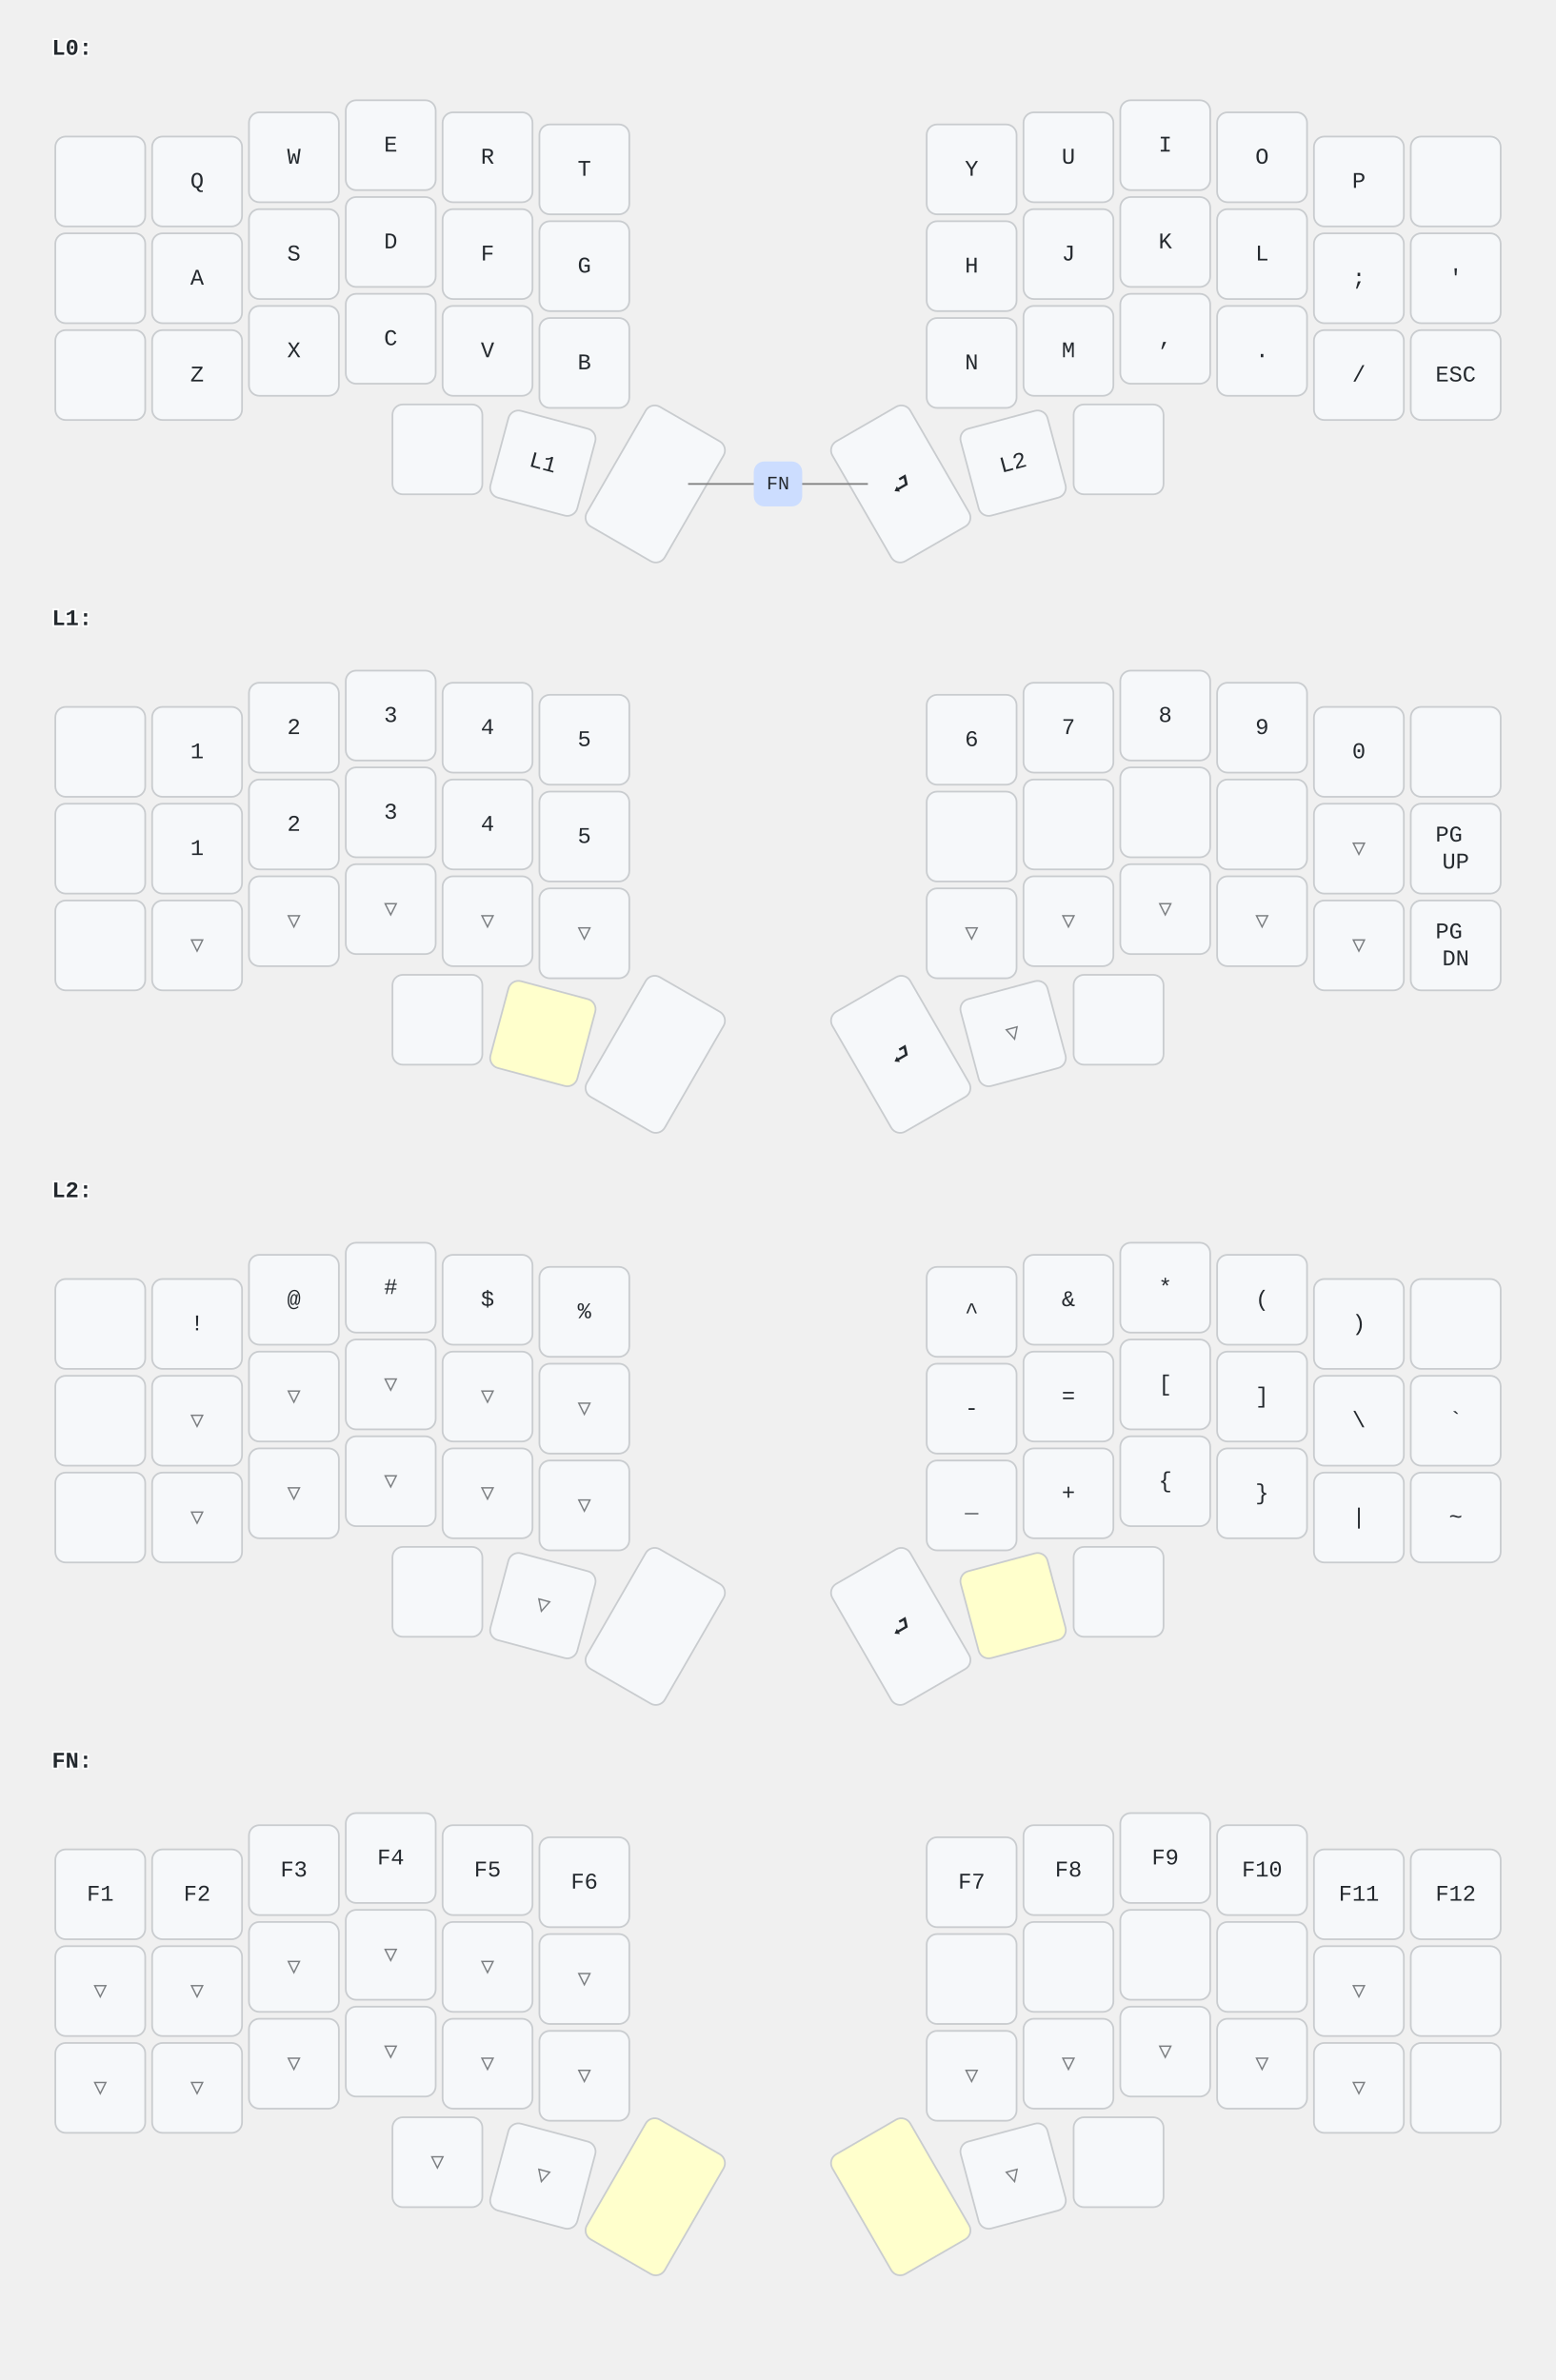
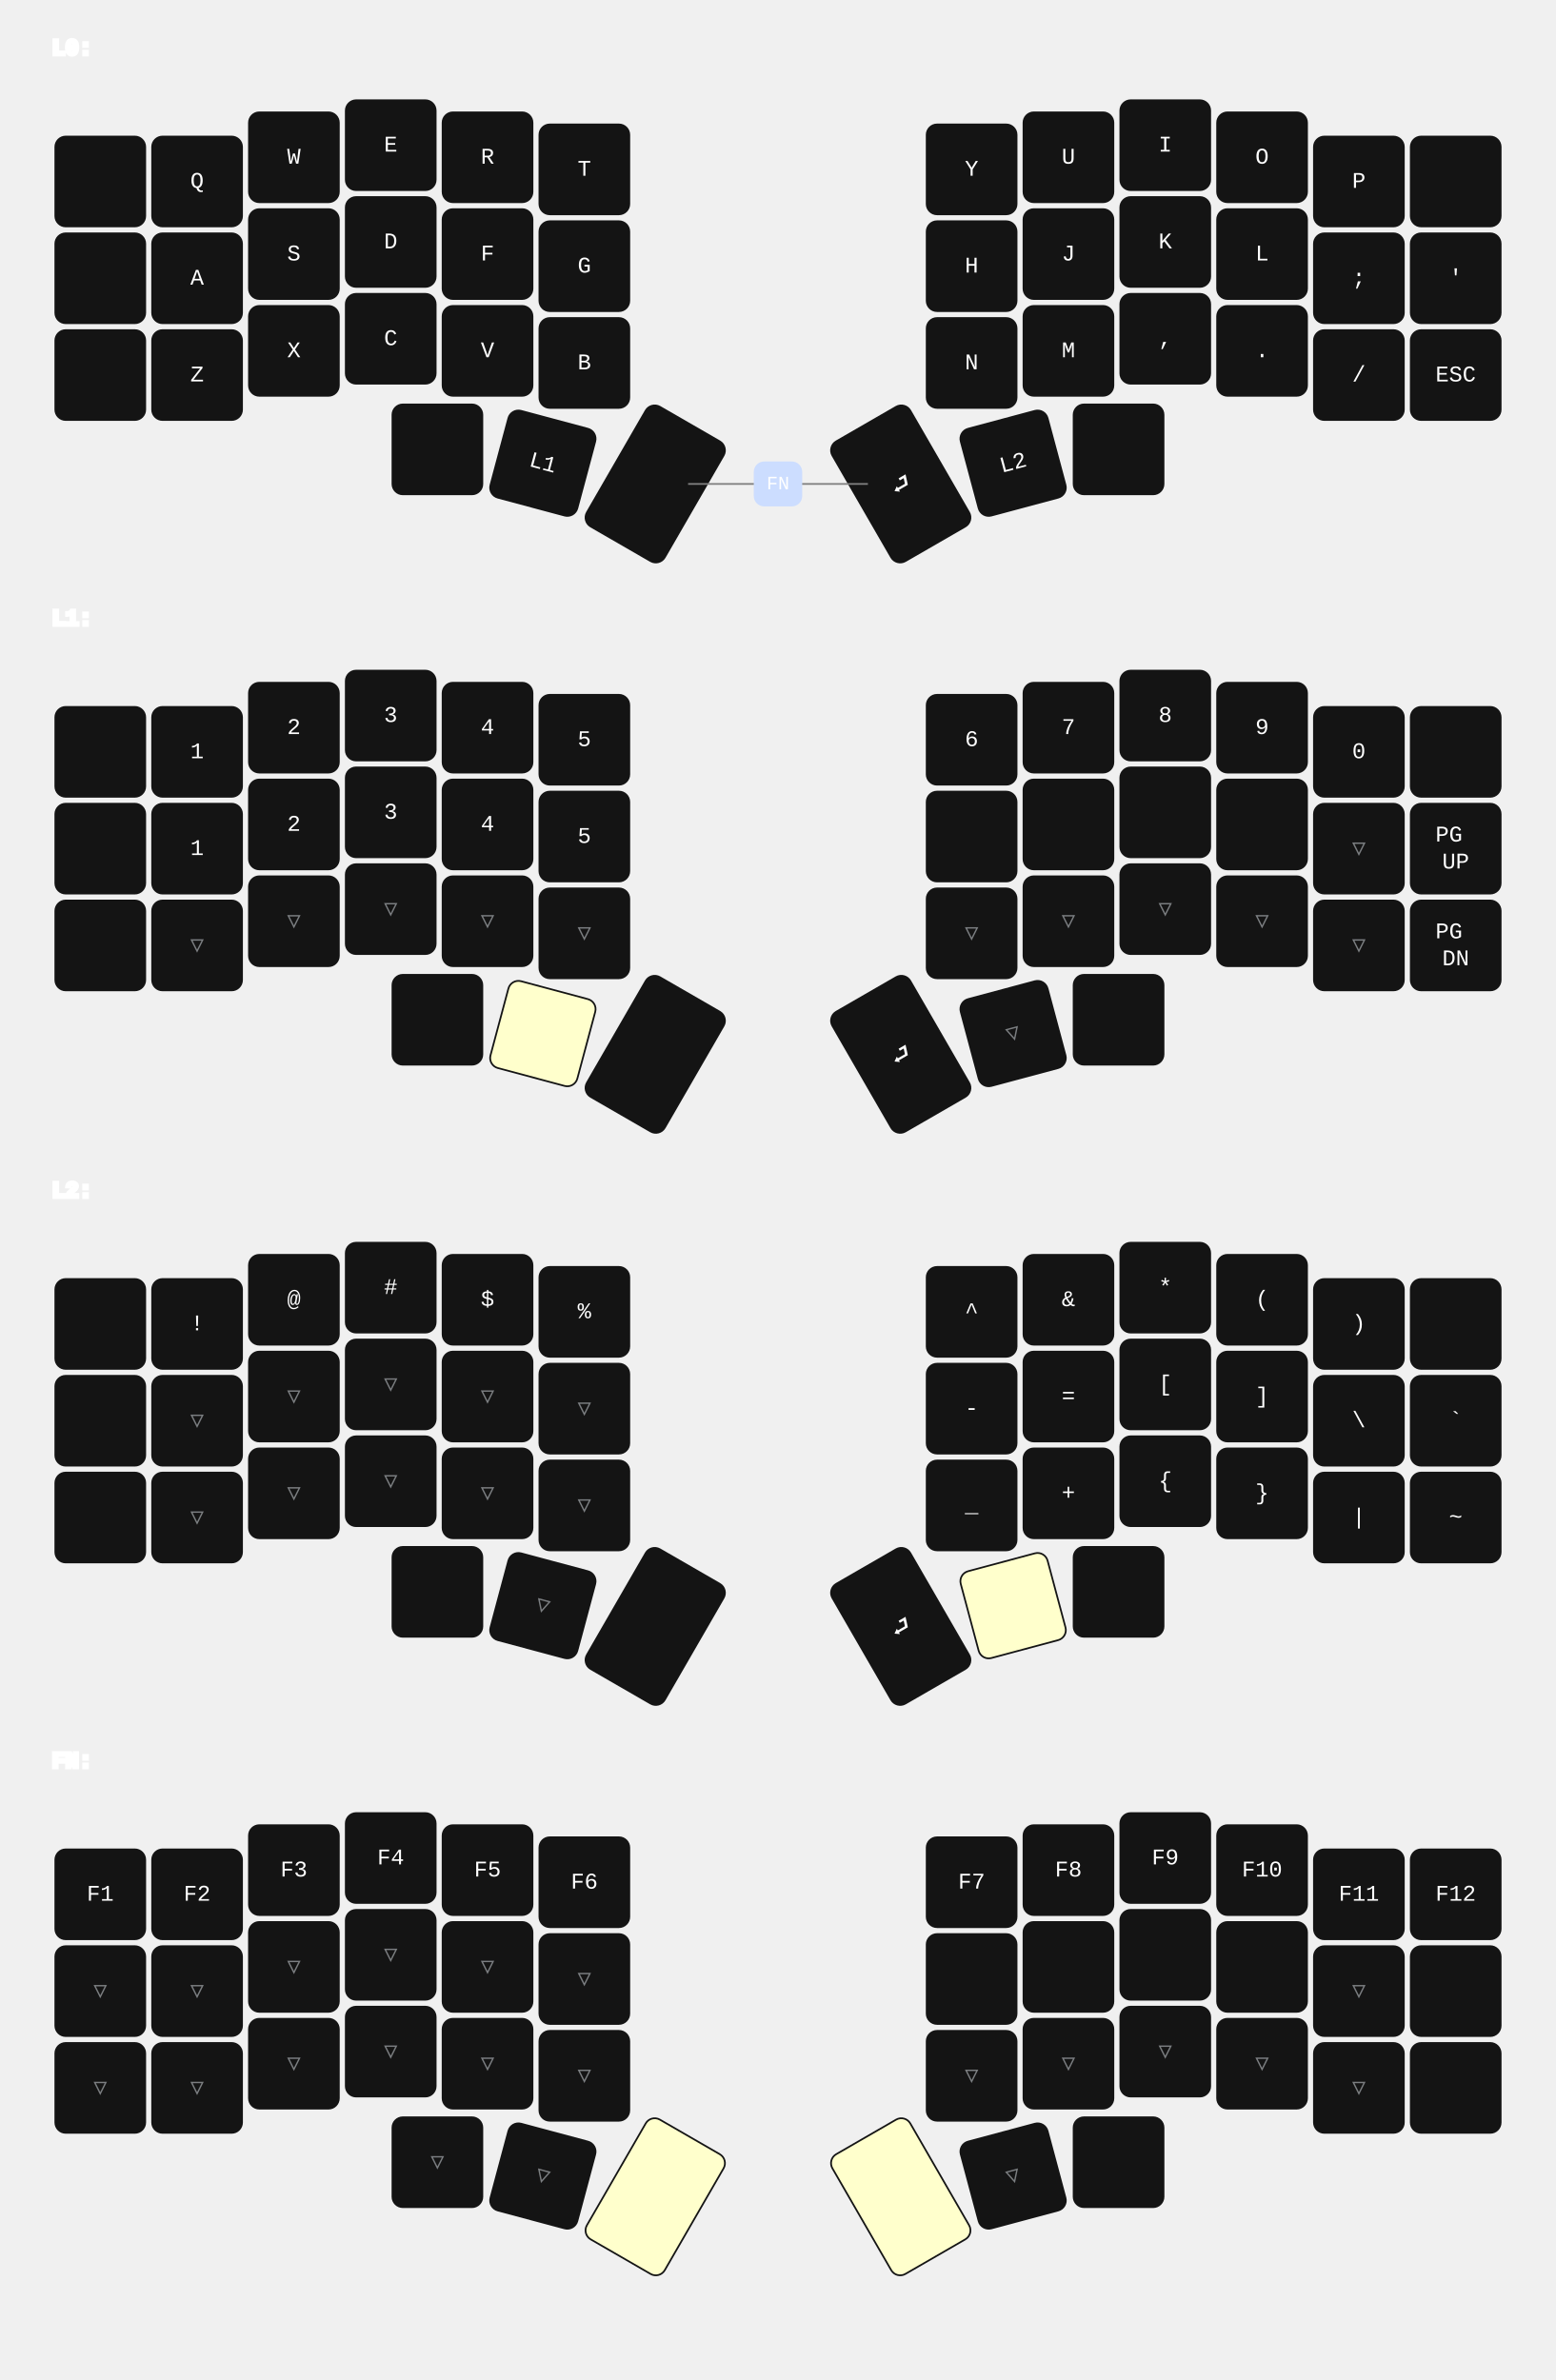
<svg xmlns="http://www.w3.org/2000/svg" xmlns:xlink="http://www.w3.org/1999/xlink" width="900" height="1377" viewBox="0 0 900 1377" class="keymap">
  <defs>/* start glyphs */
<svg id="mdi:apple-keyboard-command">
      <svg id="mdi-apple-keyboard-command" viewBox="0 0 24 24">
        <path d="M6,2A4,4 0 0,1 10,6V8H14V6A4,4 0 0,1 18,2A4,4 0 0,1 22,6A4,4 0 0,1 18,10H16V14H18A4,4 0 0,1 22,18A4,4 0 0,1 18,22A4,4 0 0,1 14,18V16H10V18A4,4 0 0,1 6,22A4,4 0 0,1 2,18A4,4 0 0,1 6,14H8V10H6A4,4 0 0,1 2,6A4,4 0 0,1 6,2M16,18A2,2 0 0,0 18,20A2,2 0 0,0 20,18A2,2 0 0,0 18,16H16V18M14,10H10V14H14V10M6,16A2,2 0 0,0 4,18A2,2 0 0,0 6,20A2,2 0 0,0 8,18V16H6M8,6A2,2 0 0,0 6,4A2,2 0 0,0 4,6A2,2 0 0,0 6,8H8V6M18,8A2,2 0 0,0 20,6A2,2 0 0,0 18,4A2,2 0 0,0 16,6V8H18Z" />
      </svg>
    </svg>
    <svg id="mdi:apple-keyboard-control">
      <svg id="mdi-apple-keyboard-control" viewBox="0 0 24 24">
        <path d="M19.78,11.78L18.36,13.19L12,6.83L5.64,13.19L4.22,11.78L12,4L19.78,11.78Z" />
      </svg>
    </svg>
    <svg id="mdi:apple-keyboard-option">
      <svg id="mdi-apple-keyboard-option" viewBox="0 0 24 24">
        <path d="M3,4H9.11L16.15,18H21V20H14.88L7.84,6H3V4M14,4H21V6H14V4Z" />
      </svg>
    </svg>
    <svg id="mdi:apple-keyboard-shift">
      <svg id="mdi-apple-keyboard-shift" viewBox="0 0 24 24">
        <path d="M15,18V12H17.17L12,6.83L6.83,12H9V18H15M12,4L22,14H17V20H7V14H2L12,4Z" />
      </svg>
    </svg>
    <svg id="mdi:arrow-down">
      <svg id="mdi-arrow-down" viewBox="0 0 24 24">
        <path d="M11,4H13V16L18.5,10.5L19.92,11.92L12,19.84L4.08,11.92L5.5,10.5L11,16V4Z" />
      </svg>
    </svg>
    <svg id="mdi:arrow-left">
      <svg id="mdi-arrow-left" viewBox="0 0 24 24">
        <path d="M20,11V13H8L13.5,18.5L12.08,19.92L4.16,12L12.08,4.08L13.5,5.5L8,11H20Z" />
      </svg>
    </svg>
    <svg id="mdi:arrow-right">
      <svg id="mdi-arrow-right" viewBox="0 0 24 24">
        <path d="M4,11V13H16L10.5,18.5L11.92,19.92L19.84,12L11.92,4.08L10.5,5.5L16,11H4Z" />
      </svg>
    </svg>
    <svg id="mdi:arrow-up">
      <svg id="mdi-arrow-up" viewBox="0 0 24 24">
        <path d="M13,20H11V8L5.5,13.5L4.08,12.08L12,4.16L19.92,12.08L18.5,13.5L13,8V20Z" />
      </svg>
    </svg>
    <svg id="mdi:backspace-outline">
      <svg id="mdi-backspace-outline" viewBox="0 0 24 24">
        <path d="M19,15.59L17.59,17L14,13.41L10.41,17L9,15.59L12.59,12L9,8.41L10.41,7L14,10.59L17.59,7L19,8.41L15.41,12L19,15.59M22,3A2,2 0 0,1 24,5V19A2,2 0 0,1 22,21H7C6.31,21 5.77,20.64 5.41,20.11L0,12L5.41,3.88C5.77,3.35 6.31,3 7,3H22M22,5H7L2.28,12L7,19H22V5Z" />
      </svg>
    </svg>
    <svg id="mdi:backspace-reverse-outline">
      <svg id="mdi-backspace-reverse-outline" viewBox="0 0 24 24">
        <path d="M5,15.59L6.41,17L10,13.41L13.59,17L15,15.59L11.41,12L15,8.41L13.59,7L10,10.59L6.41,7L5,8.41L8.59,12L5,15.59M2,3A2,2 0 0,0 0,5V19A2,2 0 0,0 2,21H17C17.69,21 18.23,20.64 18.59,20.11L24,12L18.59,3.88C18.23,3.35 17.69,3 17,3H2M2,5H17L21.72,12L17,19H2V5Z" />
      </svg>
    </svg>
    <svg id="mdi:bluetooth">
      <svg id="mdi-bluetooth" viewBox="0 0 24 24">
        <path d="M14.88,16.29L13,18.17V14.41M13,5.83L14.88,7.71L13,9.58M17.71,7.71L12,2H11V9.58L6.41,5L5,6.41L10.59,12L5,17.58L6.41,19L11,14.41V22H12L17.71,16.29L13.41,12L17.71,7.71Z" />
      </svg>
    </svg>
    <svg id="mdi:keyboard-space">
      <svg id="mdi-keyboard-space" viewBox="0 0 24 24">
        <path d="M3 15H5V19H19V15H21V19C21 20.1 20.1 21 19 21H5C3.9 21 3 20.1 3 19V15Z" />
      </svg>
    </svg>
    <svg id="mdi:keyboard-tab">
      <svg id="mdi-keyboard-tab" viewBox="0 0 24 24">
        <path d="M20,18H22V6H20M11.59,7.41L15.17,11H1V13H15.17L11.59,16.58L13,18L19,12L13,6L11.59,7.41Z" />
      </svg>
    </svg>
    <svg id="mdi:play-pause">
      <svg id="mdi-play-pause" viewBox="0 0 24 24">
        <path d="M3,5V19L11,12M13,19H16V5H13M18,5V19H21V5" />
      </svg>
    </svg>
    <svg id="mdi:skip-backward">
      <svg id="mdi-skip-backward" viewBox="0 0 24 24">
        <path d="M20,5V19L13,12M6,5V19H4V5M13,5V19L6,12" />
      </svg>
    </svg>
    <svg id="mdi:skip-forward">
      <svg id="mdi-skip-forward" viewBox="0 0 24 24">
        <path d="M4,5V19L11,12M18,5V19H20V5M11,5V19L18,12" />
      </svg>
    </svg>
    <svg id="mdi:toggle-switch">
      <svg id="mdi-toggle-switch" viewBox="0 0 24 24">
        <path d="M17,7H7A5,5 0 0,0 2,12A5,5 0 0,0 7,17H17A5,5 0 0,0 22,12A5,5 0 0,0 17,7M17,15A3,3 0 0,1 14,12A3,3 0 0,1 17,9A3,3 0 0,1 20,12A3,3 0 0,1 17,15Z" />
      </svg>
    </svg>
    <svg id="mdi:volume-minus">
      <svg id="mdi-volume-minus" viewBox="0 0 24 24">
        <path d="M3,9H7L12,4V20L7,15H3V9M14,11H22V13H14V11Z" />
      </svg>
    </svg>
    <svg id="mdi:volume-plus">
      <svg id="mdi-volume-plus" viewBox="0 0 24 24">
        <path d="M3,9H7L12,4V20L7,15H3V9M14,11H17V8H19V11H22V13H19V16H17V13H14V11Z" />
      </svg>
    </svg>
    <svg id="tabler:brightness-down">
      <svg class="icon icon-tabler icon-tabler-brightness-down" viewBox="0 0 24 24" stroke-width="2" stroke="currentColor" fill="none" stroke-linecap="round" stroke-linejoin="round">
        <path stroke="none" d="M0 0h24v24H0z" fill="none" />
        <path d="M12 12m-3 0a3 3 0 1 0 6 0a3 3 0 1 0 -6 0" />
        <path d="M12 5l0 .01" />
        <path d="M17 7l0 .01" />
        <path d="M19 12l0 .01" />
        <path d="M17 17l0 .01" />
        <path d="M12 19l0 .01" />
        <path d="M7 17l0 .01" />
        <path d="M5 12l0 .01" />
        <path d="M7 7l0 .01" />
      </svg>
    </svg>
    <svg id="tabler:brightness-up">
      <svg class="icon icon-tabler icon-tabler-brightness-up" viewBox="0 0 24 24" stroke-width="2" stroke="currentColor" fill="none" stroke-linecap="round" stroke-linejoin="round">
        <path stroke="none" d="M0 0h24v24H0z" fill="none" />
        <path d="M12 12m-3 0a3 3 0 1 0 6 0a3 3 0 1 0 -6 0" />
        <path d="M12 5l0 -2" />
        <path d="M17 7l1.4 -1.4" />
        <path d="M19 12l2 0" />
        <path d="M17 17l1.4 1.4" />
        <path d="M12 19l0 2" />
        <path d="M7 17l-1.4 1.4" />
        <path d="M6 12l-2 0" />
        <path d="M7 7l-1.4 -1.4" />
      </svg>
    </svg>
  </defs>/* end glyphs */
<style>/* inherit to force styles through use tags*/
svg path {
    fill: inherit;
}
/* font and background color specifications */
svg.keymap {
    font-family: Ubuntu Mono,SFMono-Regular,Consolas,Liberation Mono,Menlo,monospace;
    font-size: 13px;
    font-kerning: normal;
    text-rendering: optimizeLegibility;
-     fill: #24292e;
+     fill: #fff;
}

/* default key styling */
rect.key {
-     fill: #f6f8fa;
-     stroke: #c9cccf;
+     fill: #141414;
+     stroke: #141414;
    stroke-width: 1;
}

/* color accent for combo boxes */
rect.combo {
    fill: #cdf;
}

/* color accent for held keys */
rect.held, rect.combo.held {
    fill: #ffc;
}

/* color accent for ghost (optional) keys */
rect.ghost, rect.combo.ghost {
    fill: #ddd;
}

text {
    text-anchor: middle;
    dominant-baseline: middle;
}

/* styling for layer labels */
text.label {
    font-weight: bold;
    text-anchor: start;
    stroke: white;
    stroke-width: 2;
    paint-order: stroke;
}

/* styling for combo tap, and key hold/shifted label text */
text.combo, text.hold, text.shifted {
    font-size: 11px;
}

text.hold {
    text-anchor: middle;
    dominant-baseline: auto;
}

text.shifted {
    text-anchor: middle;
    dominant-baseline: hanging;
}

/* styling for hold/shifted label text in combo box */
text.combo.hold, text.combo.shifted {
    font-size: 8px;
}

/* lighter symbol for transparent keys */
text.trans {
    fill: #7b7e81;
}

/* styling for combo dendrons */
path.combo {
    stroke-width: 1;
    stroke: gray;
    fill: none;
}

/* Start Tabler Icons Cleanup */
/* cannot use height/width with glyphs */
.icon-tabler &gt; path {
    fill: inherit;
    stroke: inherit;
}
/* hide tabler's default box */
.icon-tabler &gt; path[stroke="none"][fill="none"] {
    visibility: collapse;
}
/* End Tabler Icons Cleanup */
</style>
  <g transform="translate(30, 0)" class="layer-L0">
    <text x="0" y="28" class="label">L0:</text>
    <g transform="translate(0, 56)">
      <g transform="translate(28, 49)" class="key keypos-0">
        <rect rx="6" ry="6" x="-26" y="-26" width="52" height="52" class="key" />
        <use href="#mdi:keyboard-tab" xlink:href="#mdi:keyboard-tab" x="-6" y="-6" height="13" width="13.0" class="key tap glyph mdi:keyboard-tab" />
      </g>
      <g transform="translate(84, 49)" class="key keypos-1">
        <rect rx="6" ry="6" x="-26" y="-26" width="52" height="52" class="key" />
        <text x="0" y="0" class="key tap">Q</text>
      </g>
      <g transform="translate(140, 35)" class="key keypos-2">
        <rect rx="6" ry="6" x="-26" y="-26" width="52" height="52" class="key" />
        <text x="0" y="0" class="key tap">W</text>
      </g>
      <g transform="translate(196, 28)" class="key keypos-3">
        <rect rx="6" ry="6" x="-26" y="-26" width="52" height="52" class="key" />
        <text x="0" y="0" class="key tap">E</text>
      </g>
      <g transform="translate(252, 35)" class="key keypos-4">
        <rect rx="6" ry="6" x="-26" y="-26" width="52" height="52" class="key" />
        <text x="0" y="0" class="key tap">R</text>
      </g>
      <g transform="translate(308, 42)" class="key keypos-5">
        <rect rx="6" ry="6" x="-26" y="-26" width="52" height="52" class="key" />
        <text x="0" y="0" class="key tap">T</text>
      </g>
      <g transform="translate(532, 42)" class="key keypos-6">
        <rect rx="6" ry="6" x="-26" y="-26" width="52" height="52" class="key" />
        <text x="0" y="0" class="key tap">Y</text>
      </g>
      <g transform="translate(588, 35)" class="key keypos-7">
        <rect rx="6" ry="6" x="-26" y="-26" width="52" height="52" class="key" />
        <text x="0" y="0" class="key tap">U</text>
      </g>
      <g transform="translate(644, 28)" class="key keypos-8">
        <rect rx="6" ry="6" x="-26" y="-26" width="52" height="52" class="key" />
        <text x="0" y="0" class="key tap">I</text>
      </g>
      <g transform="translate(700, 35)" class="key keypos-9">
        <rect rx="6" ry="6" x="-26" y="-26" width="52" height="52" class="key" />
        <text x="0" y="0" class="key tap">O</text>
      </g>
      <g transform="translate(756, 49)" class="key keypos-10">
        <rect rx="6" ry="6" x="-26" y="-26" width="52" height="52" class="key" />
        <text x="0" y="0" class="key tap">P</text>
      </g>
      <g transform="translate(812, 49)" class="key keypos-11">
        <rect rx="6" ry="6" x="-26" y="-26" width="52" height="52" class="key" />
        <use href="#mdi:backspace-outline" xlink:href="#mdi:backspace-outline" x="-6" y="-6" height="13" width="13.0" class="key tap glyph mdi:backspace-outline" />
      </g>
      <g transform="translate(28, 105)" class="key keypos-12">
        <rect rx="6" ry="6" x="-26" y="-26" width="52" height="52" class="key" />
        <use href="#mdi:apple-keyboard-control" xlink:href="#mdi:apple-keyboard-control" x="-6" y="-6" height="13" width="13.0" class="key tap glyph mdi:apple-keyboard-control" />
      </g>
      <g transform="translate(84, 105)" class="key keypos-13">
        <rect rx="6" ry="6" x="-26" y="-26" width="52" height="52" class="key" />
        <text x="0" y="0" class="key tap">A</text>
      </g>
      <g transform="translate(140, 91)" class="key keypos-14">
        <rect rx="6" ry="6" x="-26" y="-26" width="52" height="52" class="key" />
        <text x="0" y="0" class="key tap">S</text>
      </g>
      <g transform="translate(196, 84)" class="key keypos-15">
        <rect rx="6" ry="6" x="-26" y="-26" width="52" height="52" class="key" />
        <text x="0" y="0" class="key tap">D</text>
      </g>
      <g transform="translate(252, 91)" class="key keypos-16">
        <rect rx="6" ry="6" x="-26" y="-26" width="52" height="52" class="key" />
        <text x="0" y="0" class="key tap">F</text>
      </g>
      <g transform="translate(308, 98)" class="key keypos-17">
        <rect rx="6" ry="6" x="-26" y="-26" width="52" height="52" class="key" />
        <text x="0" y="0" class="key tap">G</text>
      </g>
      <g transform="translate(532, 98)" class="key keypos-18">
        <rect rx="6" ry="6" x="-26" y="-26" width="52" height="52" class="key" />
        <text x="0" y="0" class="key tap">H</text>
      </g>
      <g transform="translate(588, 91)" class="key keypos-19">
        <rect rx="6" ry="6" x="-26" y="-26" width="52" height="52" class="key" />
        <text x="0" y="0" class="key tap">J</text>
      </g>
      <g transform="translate(644, 84)" class="key keypos-20">
        <rect rx="6" ry="6" x="-26" y="-26" width="52" height="52" class="key" />
        <text x="0" y="0" class="key tap">K</text>
      </g>
      <g transform="translate(700, 91)" class="key keypos-21">
        <rect rx="6" ry="6" x="-26" y="-26" width="52" height="52" class="key" />
        <text x="0" y="0" class="key tap">L</text>
      </g>
      <g transform="translate(756, 105)" class="key keypos-22">
        <rect rx="6" ry="6" x="-26" y="-26" width="52" height="52" class="key" />
        <text x="0" y="0" class="key tap">;</text>
      </g>
      <g transform="translate(812, 105)" class="key keypos-23">
        <rect rx="6" ry="6" x="-26" y="-26" width="52" height="52" class="key" />
        <text x="0" y="0" class="key tap">'</text>
      </g>
      <g transform="translate(28, 161)" class="key keypos-24">
        <rect rx="6" ry="6" x="-26" y="-26" width="52" height="52" class="key" />
        <use href="#mdi:apple-keyboard-shift" xlink:href="#mdi:apple-keyboard-shift" x="-6" y="-6" height="13" width="13.0" class="key tap glyph mdi:apple-keyboard-shift" />
      </g>
      <g transform="translate(84, 161)" class="key keypos-25">
        <rect rx="6" ry="6" x="-26" y="-26" width="52" height="52" class="key" />
        <text x="0" y="0" class="key tap">Z</text>
      </g>
      <g transform="translate(140, 147)" class="key keypos-26">
        <rect rx="6" ry="6" x="-26" y="-26" width="52" height="52" class="key" />
        <text x="0" y="0" class="key tap">X</text>
      </g>
      <g transform="translate(196, 140)" class="key keypos-27">
        <rect rx="6" ry="6" x="-26" y="-26" width="52" height="52" class="key" />
        <text x="0" y="0" class="key tap">C</text>
      </g>
      <g transform="translate(252, 147)" class="key keypos-28">
        <rect rx="6" ry="6" x="-26" y="-26" width="52" height="52" class="key" />
        <text x="0" y="0" class="key tap">V</text>
      </g>
      <g transform="translate(308, 154)" class="key keypos-29">
        <rect rx="6" ry="6" x="-26" y="-26" width="52" height="52" class="key" />
        <text x="0" y="0" class="key tap">B</text>
      </g>
      <g transform="translate(532, 154)" class="key keypos-30">
        <rect rx="6" ry="6" x="-26" y="-26" width="52" height="52" class="key" />
        <text x="0" y="0" class="key tap">N</text>
      </g>
      <g transform="translate(588, 147)" class="key keypos-31">
        <rect rx="6" ry="6" x="-26" y="-26" width="52" height="52" class="key" />
        <text x="0" y="0" class="key tap">M</text>
      </g>
      <g transform="translate(644, 140)" class="key keypos-32">
        <rect rx="6" ry="6" x="-26" y="-26" width="52" height="52" class="key" />
        <text x="0" y="0" class="key tap">,</text>
      </g>
      <g transform="translate(700, 147)" class="key keypos-33">
        <rect rx="6" ry="6" x="-26" y="-26" width="52" height="52" class="key" />
        <text x="0" y="0" class="key tap">.</text>
      </g>
      <g transform="translate(756, 161)" class="key keypos-34">
        <rect rx="6" ry="6" x="-26" y="-26" width="52" height="52" class="key" />
        <text x="0" y="0" class="key tap">/</text>
      </g>
      <g transform="translate(812, 161)" class="key keypos-35">
        <rect rx="6" ry="6" x="-26" y="-26" width="52" height="52" class="key" />
        <text x="0" y="0" class="key tap">ESC</text>
      </g>
      <g transform="translate(223, 204)" class="key keypos-36">
        <rect rx="6" ry="6" x="-26" y="-26" width="52" height="52" class="key" />
        <use href="#mdi:apple-keyboard-command" xlink:href="#mdi:apple-keyboard-command" x="-6" y="-6" height="13" width="13.0" class="key tap glyph mdi:apple-keyboard-command" />
      </g>
      <g transform="translate(284, 212) rotate(15.0)" class="key keypos-37">
        <rect rx="6" ry="6" x="-26" y="-26" width="52" height="52" class="key" />
        <text x="0" y="0" class="key tap">L1</text>
      </g>
      <g transform="translate(349, 224) rotate(30.0)" class="key keypos-38">
        <rect rx="6" ry="6" x="-26" y="-40" width="52" height="80" class="key" />
        <use href="#mdi:keyboard-space" xlink:href="#mdi:keyboard-space" x="-6" y="-6" height="13" width="13.0" class="key tap glyph mdi:keyboard-space" />
      </g>
      <g transform="translate(491, 224) rotate(-30.0)" class="key keypos-39">
        <rect rx="6" ry="6" x="-26" y="-40" width="52" height="80" class="key" />
        <text x="0" y="0" class="key tap">⮐</text>
      </g>
      <g transform="translate(556, 212) rotate(-15.0)" class="key keypos-40">
        <rect rx="6" ry="6" x="-26" y="-26" width="52" height="52" class="key" />
        <text x="0" y="0" class="key tap">L2</text>
      </g>
      <g transform="translate(617, 204)" class="key keypos-41">
        <rect rx="6" ry="6" x="-26" y="-26" width="52" height="52" class="key" />
        <use href="#mdi:apple-keyboard-option" xlink:href="#mdi:apple-keyboard-option" x="-6" y="-6" height="13" width="13.0" class="key tap glyph mdi:apple-keyboard-option" />
      </g>
      <g class="combo combopos-0">
        <path d="M420,224 l-52,0" class="combo" />
        <path d="M420,224 l52,0" class="combo" />
        <rect rx="6" ry="6" x="406" y="211" width="28" height="26" class="combo" />
        <text x="420" y="224" class="combo tap">FN</text>
      </g>
    </g>
  </g>
  <g transform="translate(30, 330)" class="layer-L1">
    <text x="0" y="28" class="label">L1:</text>
    <g transform="translate(0, 56)">
      <g transform="translate(28, 49)" class="key keypos-0">
        <rect rx="6" ry="6" x="-26" y="-26" width="52" height="52" class="key" />
        <use href="#mdi:keyboard-tab" xlink:href="#mdi:keyboard-tab" x="-6" y="-6" height="13" width="13.0" class="key tap glyph mdi:keyboard-tab" />
      </g>
      <g transform="translate(84, 49)" class="key keypos-1">
        <rect rx="6" ry="6" x="-26" y="-26" width="52" height="52" class="key" />
        <text x="0" y="0" class="key tap">1</text>
      </g>
      <g transform="translate(140, 35)" class="key keypos-2">
        <rect rx="6" ry="6" x="-26" y="-26" width="52" height="52" class="key" />
        <text x="0" y="0" class="key tap">2</text>
      </g>
      <g transform="translate(196, 28)" class="key keypos-3">
        <rect rx="6" ry="6" x="-26" y="-26" width="52" height="52" class="key" />
        <text x="0" y="0" class="key tap">3</text>
      </g>
      <g transform="translate(252, 35)" class="key keypos-4">
        <rect rx="6" ry="6" x="-26" y="-26" width="52" height="52" class="key" />
        <text x="0" y="0" class="key tap">4</text>
      </g>
      <g transform="translate(308, 42)" class="key keypos-5">
        <rect rx="6" ry="6" x="-26" y="-26" width="52" height="52" class="key" />
        <text x="0" y="0" class="key tap">5</text>
      </g>
      <g transform="translate(532, 42)" class="key keypos-6">
        <rect rx="6" ry="6" x="-26" y="-26" width="52" height="52" class="key" />
        <text x="0" y="0" class="key tap">6</text>
      </g>
      <g transform="translate(588, 35)" class="key keypos-7">
        <rect rx="6" ry="6" x="-26" y="-26" width="52" height="52" class="key" />
        <text x="0" y="0" class="key tap">7</text>
      </g>
      <g transform="translate(644, 28)" class="key keypos-8">
        <rect rx="6" ry="6" x="-26" y="-26" width="52" height="52" class="key" />
        <text x="0" y="0" class="key tap">8</text>
      </g>
      <g transform="translate(700, 35)" class="key keypos-9">
        <rect rx="6" ry="6" x="-26" y="-26" width="52" height="52" class="key" />
        <text x="0" y="0" class="key tap">9</text>
      </g>
      <g transform="translate(756, 49)" class="key keypos-10">
        <rect rx="6" ry="6" x="-26" y="-26" width="52" height="52" class="key" />
        <text x="0" y="0" class="key tap">0</text>
      </g>
      <g transform="translate(812, 49)" class="key keypos-11">
        <rect rx="6" ry="6" x="-26" y="-26" width="52" height="52" class="key" />
        <use href="#mdi:backspace-outline" xlink:href="#mdi:backspace-outline" x="-6" y="-6" height="13" width="13.0" class="key tap glyph mdi:backspace-outline" />
      </g>
      <g transform="translate(28, 105)" class="key keypos-12">
        <rect rx="6" ry="6" x="-26" y="-26" width="52" height="52" class="key" />
        <use href="#mdi:toggle-switch" xlink:href="#mdi:toggle-switch" x="-6" y="-6" height="13" width="13.0" class="key tap glyph mdi:toggle-switch" />
        <use href="#mdi:bluetooth" xlink:href="#mdi:bluetooth" x="-5" y="-24" height="10" width="10.0" class="key shifted glyph mdi:bluetooth" />
      </g>
      <g transform="translate(84, 105)" class="key keypos-13">
        <rect rx="6" ry="6" x="-26" y="-26" width="52" height="52" class="key" />
        <text x="0" y="0" class="key tap">1</text>
        <use href="#mdi:bluetooth" xlink:href="#mdi:bluetooth" x="-5" y="-24" height="10" width="10.0" class="key shifted glyph mdi:bluetooth" />
      </g>
      <g transform="translate(140, 91)" class="key keypos-14">
        <rect rx="6" ry="6" x="-26" y="-26" width="52" height="52" class="key" />
        <text x="0" y="0" class="key tap">2</text>
        <use href="#mdi:bluetooth" xlink:href="#mdi:bluetooth" x="-5" y="-24" height="10" width="10.0" class="key shifted glyph mdi:bluetooth" />
      </g>
      <g transform="translate(196, 84)" class="key keypos-15">
        <rect rx="6" ry="6" x="-26" y="-26" width="52" height="52" class="key" />
        <text x="0" y="0" class="key tap">3</text>
        <use href="#mdi:bluetooth" xlink:href="#mdi:bluetooth" x="-5" y="-24" height="10" width="10.0" class="key shifted glyph mdi:bluetooth" />
      </g>
      <g transform="translate(252, 91)" class="key keypos-16">
        <rect rx="6" ry="6" x="-26" y="-26" width="52" height="52" class="key" />
        <text x="0" y="0" class="key tap">4</text>
        <use href="#mdi:bluetooth" xlink:href="#mdi:bluetooth" x="-5" y="-24" height="10" width="10.0" class="key shifted glyph mdi:bluetooth" />
      </g>
      <g transform="translate(308, 98)" class="key keypos-17">
        <rect rx="6" ry="6" x="-26" y="-26" width="52" height="52" class="key" />
        <text x="0" y="0" class="key tap">5</text>
        <use href="#mdi:bluetooth" xlink:href="#mdi:bluetooth" x="-5" y="-24" height="10" width="10.0" class="key shifted glyph mdi:bluetooth" />
      </g>
      <g transform="translate(532, 98)" class="key keypos-18">
        <rect rx="6" ry="6" x="-26" y="-26" width="52" height="52" class="key" />
        <use href="#mdi:arrow-left" xlink:href="#mdi:arrow-left" x="-6" y="-6" height="13" width="13.0" class="key tap glyph mdi:arrow-left" />
      </g>
      <g transform="translate(588, 91)" class="key keypos-19">
        <rect rx="6" ry="6" x="-26" y="-26" width="52" height="52" class="key" />
        <use href="#mdi:arrow-down" xlink:href="#mdi:arrow-down" x="-6" y="-6" height="13" width="13.0" class="key tap glyph mdi:arrow-down" />
      </g>
      <g transform="translate(644, 84)" class="key keypos-20">
        <rect rx="6" ry="6" x="-26" y="-26" width="52" height="52" class="key" />
        <use href="#mdi:arrow-up" xlink:href="#mdi:arrow-up" x="-6" y="-6" height="13" width="13.0" class="key tap glyph mdi:arrow-up" />
      </g>
      <g transform="translate(700, 91)" class="key keypos-21">
        <rect rx="6" ry="6" x="-26" y="-26" width="52" height="52" class="key" />
        <use href="#mdi:arrow-right" xlink:href="#mdi:arrow-right" x="-6" y="-6" height="13" width="13.0" class="key tap glyph mdi:arrow-right" />
      </g>
      <g transform="translate(756, 105)" class="key trans keypos-22">
        <rect rx="6" ry="6" x="-26" y="-26" width="52" height="52" class="key trans" />
        <text x="0" y="0" class="key trans tap">▽</text>
      </g>
      <g transform="translate(812, 105)" class="key keypos-23">
        <rect rx="6" ry="6" x="-26" y="-26" width="52" height="52" class="key" />
        <text x="0" y="0" class="key tap">
          <tspan x="0" dy="-0.6em">PG</tspan>
          <tspan x="0" dy="1.2em">UP</tspan>
        </text>
      </g>
      <g transform="translate(28, 161)" class="key keypos-24">
        <rect rx="6" ry="6" x="-26" y="-26" width="52" height="52" class="key" />
        <use href="#mdi:apple-keyboard-shift" xlink:href="#mdi:apple-keyboard-shift" x="-6" y="-6" height="13" width="13.0" class="key tap glyph mdi:apple-keyboard-shift" />
      </g>
      <g transform="translate(84, 161)" class="key trans keypos-25">
        <rect rx="6" ry="6" x="-26" y="-26" width="52" height="52" class="key trans" />
        <text x="0" y="0" class="key trans tap">▽</text>
      </g>
      <g transform="translate(140, 147)" class="key trans keypos-26">
        <rect rx="6" ry="6" x="-26" y="-26" width="52" height="52" class="key trans" />
        <text x="0" y="0" class="key trans tap">▽</text>
      </g>
      <g transform="translate(196, 140)" class="key trans keypos-27">
        <rect rx="6" ry="6" x="-26" y="-26" width="52" height="52" class="key trans" />
        <text x="0" y="0" class="key trans tap">▽</text>
      </g>
      <g transform="translate(252, 147)" class="key trans keypos-28">
        <rect rx="6" ry="6" x="-26" y="-26" width="52" height="52" class="key trans" />
        <text x="0" y="0" class="key trans tap">▽</text>
      </g>
      <g transform="translate(308, 154)" class="key trans keypos-29">
        <rect rx="6" ry="6" x="-26" y="-26" width="52" height="52" class="key trans" />
        <text x="0" y="0" class="key trans tap">▽</text>
      </g>
      <g transform="translate(532, 154)" class="key trans keypos-30">
        <rect rx="6" ry="6" x="-26" y="-26" width="52" height="52" class="key trans" />
        <text x="0" y="0" class="key trans tap">▽</text>
      </g>
      <g transform="translate(588, 147)" class="key trans keypos-31">
        <rect rx="6" ry="6" x="-26" y="-26" width="52" height="52" class="key trans" />
        <text x="0" y="0" class="key trans tap">▽</text>
      </g>
      <g transform="translate(644, 140)" class="key trans keypos-32">
        <rect rx="6" ry="6" x="-26" y="-26" width="52" height="52" class="key trans" />
        <text x="0" y="0" class="key trans tap">▽</text>
      </g>
      <g transform="translate(700, 147)" class="key trans keypos-33">
        <rect rx="6" ry="6" x="-26" y="-26" width="52" height="52" class="key trans" />
        <text x="0" y="0" class="key trans tap">▽</text>
      </g>
      <g transform="translate(756, 161)" class="key trans keypos-34">
        <rect rx="6" ry="6" x="-26" y="-26" width="52" height="52" class="key trans" />
        <text x="0" y="0" class="key trans tap">▽</text>
      </g>
      <g transform="translate(812, 161)" class="key keypos-35">
        <rect rx="6" ry="6" x="-26" y="-26" width="52" height="52" class="key" />
        <text x="0" y="0" class="key tap">
          <tspan x="0" dy="-0.6em">PG</tspan>
          <tspan x="0" dy="1.2em">DN</tspan>
        </text>
      </g>
      <g transform="translate(223, 204)" class="key keypos-36">
        <rect rx="6" ry="6" x="-26" y="-26" width="52" height="52" class="key" />
        <use href="#mdi:apple-keyboard-command" xlink:href="#mdi:apple-keyboard-command" x="-6" y="-6" height="13" width="13.0" class="key tap glyph mdi:apple-keyboard-command" />
      </g>
      <g transform="translate(284, 212) rotate(15.0)" class="key held keypos-37">
        <rect rx="6" ry="6" x="-26" y="-26" width="52" height="52" class="key held" />
      </g>
      <g transform="translate(349, 224) rotate(30.0)" class="key keypos-38">
        <rect rx="6" ry="6" x="-26" y="-40" width="52" height="80" class="key" />
        <use href="#mdi:keyboard-space" xlink:href="#mdi:keyboard-space" x="-6" y="-6" height="13" width="13.0" class="key tap glyph mdi:keyboard-space" />
      </g>
      <g transform="translate(491, 224) rotate(-30.0)" class="key keypos-39">
        <rect rx="6" ry="6" x="-26" y="-40" width="52" height="80" class="key" />
        <text x="0" y="0" class="key tap">⮐</text>
      </g>
      <g transform="translate(556, 212) rotate(-15.0)" class="key trans keypos-40">
        <rect rx="6" ry="6" x="-26" y="-26" width="52" height="52" class="key trans" />
        <text x="0" y="0" class="key trans tap">▽</text>
      </g>
      <g transform="translate(617, 204)" class="key keypos-41">
        <rect rx="6" ry="6" x="-26" y="-26" width="52" height="52" class="key" />
        <use href="#mdi:apple-keyboard-option" xlink:href="#mdi:apple-keyboard-option" x="-6" y="-6" height="13" width="13.0" class="key tap glyph mdi:apple-keyboard-option" />
      </g>
    </g>
  </g>
  <g transform="translate(30, 661)" class="layer-L2">
    <text x="0" y="28" class="label">L2:</text>
    <g transform="translate(0, 56)">
      <g transform="translate(28, 49)" class="key keypos-0">
        <rect rx="6" ry="6" x="-26" y="-26" width="52" height="52" class="key" />
        <use href="#mdi:keyboard-tab" xlink:href="#mdi:keyboard-tab" x="-6" y="-6" height="13" width="13.0" class="key tap glyph mdi:keyboard-tab" />
      </g>
      <g transform="translate(84, 49)" class="key keypos-1">
        <rect rx="6" ry="6" x="-26" y="-26" width="52" height="52" class="key" />
        <text x="0" y="0" class="key tap">!</text>
      </g>
      <g transform="translate(140, 35)" class="key keypos-2">
        <rect rx="6" ry="6" x="-26" y="-26" width="52" height="52" class="key" />
        <text x="0" y="0" class="key tap">@</text>
      </g>
      <g transform="translate(196, 28)" class="key keypos-3">
        <rect rx="6" ry="6" x="-26" y="-26" width="52" height="52" class="key" />
        <text x="0" y="0" class="key tap">#</text>
      </g>
      <g transform="translate(252, 35)" class="key keypos-4">
        <rect rx="6" ry="6" x="-26" y="-26" width="52" height="52" class="key" />
        <text x="0" y="0" class="key tap">$</text>
      </g>
      <g transform="translate(308, 42)" class="key keypos-5">
        <rect rx="6" ry="6" x="-26" y="-26" width="52" height="52" class="key" />
        <text x="0" y="0" class="key tap">%</text>
      </g>
      <g transform="translate(532, 42)" class="key keypos-6">
        <rect rx="6" ry="6" x="-26" y="-26" width="52" height="52" class="key" />
        <text x="0" y="0" class="key tap">^</text>
      </g>
      <g transform="translate(588, 35)" class="key keypos-7">
        <rect rx="6" ry="6" x="-26" y="-26" width="52" height="52" class="key" />
        <text x="0" y="0" class="key tap">&amp;</text>
      </g>
      <g transform="translate(644, 28)" class="key keypos-8">
        <rect rx="6" ry="6" x="-26" y="-26" width="52" height="52" class="key" />
        <text x="0" y="0" class="key tap">*</text>
      </g>
      <g transform="translate(700, 35)" class="key keypos-9">
        <rect rx="6" ry="6" x="-26" y="-26" width="52" height="52" class="key" />
        <text x="0" y="0" class="key tap">(</text>
      </g>
      <g transform="translate(756, 49)" class="key keypos-10">
        <rect rx="6" ry="6" x="-26" y="-26" width="52" height="52" class="key" />
        <text x="0" y="0" class="key tap">)</text>
      </g>
      <g transform="translate(812, 49)" class="key keypos-11">
        <rect rx="6" ry="6" x="-26" y="-26" width="52" height="52" class="key" />
        <use href="#mdi:backspace-reverse-outline" xlink:href="#mdi:backspace-reverse-outline" x="-6" y="-6" height="13" width="13.0" class="key tap glyph mdi:backspace-reverse-outline" />
      </g>
      <g transform="translate(28, 105)" class="key keypos-12">
        <rect rx="6" ry="6" x="-26" y="-26" width="52" height="52" class="key" />
        <use href="#mdi:apple-keyboard-control" xlink:href="#mdi:apple-keyboard-control" x="-6" y="-6" height="13" width="13.0" class="key tap glyph mdi:apple-keyboard-control" />
      </g>
      <g transform="translate(84, 105)" class="key trans keypos-13">
        <rect rx="6" ry="6" x="-26" y="-26" width="52" height="52" class="key trans" />
        <text x="0" y="0" class="key trans tap">▽</text>
      </g>
      <g transform="translate(140, 91)" class="key trans keypos-14">
        <rect rx="6" ry="6" x="-26" y="-26" width="52" height="52" class="key trans" />
        <text x="0" y="0" class="key trans tap">▽</text>
      </g>
      <g transform="translate(196, 84)" class="key trans keypos-15">
        <rect rx="6" ry="6" x="-26" y="-26" width="52" height="52" class="key trans" />
        <text x="0" y="0" class="key trans tap">▽</text>
      </g>
      <g transform="translate(252, 91)" class="key trans keypos-16">
        <rect rx="6" ry="6" x="-26" y="-26" width="52" height="52" class="key trans" />
        <text x="0" y="0" class="key trans tap">▽</text>
      </g>
      <g transform="translate(308, 98)" class="key trans keypos-17">
        <rect rx="6" ry="6" x="-26" y="-26" width="52" height="52" class="key trans" />
        <text x="0" y="0" class="key trans tap">▽</text>
      </g>
      <g transform="translate(532, 98)" class="key keypos-18">
        <rect rx="6" ry="6" x="-26" y="-26" width="52" height="52" class="key" />
        <text x="0" y="0" class="key tap">-</text>
      </g>
      <g transform="translate(588, 91)" class="key keypos-19">
        <rect rx="6" ry="6" x="-26" y="-26" width="52" height="52" class="key" />
        <text x="0" y="0" class="key tap">=</text>
      </g>
      <g transform="translate(644, 84)" class="key keypos-20">
        <rect rx="6" ry="6" x="-26" y="-26" width="52" height="52" class="key" />
        <text x="0" y="0" class="key tap">[</text>
      </g>
      <g transform="translate(700, 91)" class="key keypos-21">
        <rect rx="6" ry="6" x="-26" y="-26" width="52" height="52" class="key" />
        <text x="0" y="0" class="key tap">]</text>
      </g>
      <g transform="translate(756, 105)" class="key keypos-22">
        <rect rx="6" ry="6" x="-26" y="-26" width="52" height="52" class="key" />
        <text x="0" y="0" class="key tap">\</text>
      </g>
      <g transform="translate(812, 105)" class="key keypos-23">
        <rect rx="6" ry="6" x="-26" y="-26" width="52" height="52" class="key" />
        <text x="0" y="0" class="key tap">`</text>
      </g>
      <g transform="translate(28, 161)" class="key keypos-24">
        <rect rx="6" ry="6" x="-26" y="-26" width="52" height="52" class="key" />
        <use href="#mdi:apple-keyboard-shift" xlink:href="#mdi:apple-keyboard-shift" x="-6" y="-6" height="13" width="13.0" class="key tap glyph mdi:apple-keyboard-shift" />
      </g>
      <g transform="translate(84, 161)" class="key trans keypos-25">
        <rect rx="6" ry="6" x="-26" y="-26" width="52" height="52" class="key trans" />
        <text x="0" y="0" class="key trans tap">▽</text>
      </g>
      <g transform="translate(140, 147)" class="key trans keypos-26">
        <rect rx="6" ry="6" x="-26" y="-26" width="52" height="52" class="key trans" />
        <text x="0" y="0" class="key trans tap">▽</text>
      </g>
      <g transform="translate(196, 140)" class="key trans keypos-27">
        <rect rx="6" ry="6" x="-26" y="-26" width="52" height="52" class="key trans" />
        <text x="0" y="0" class="key trans tap">▽</text>
      </g>
      <g transform="translate(252, 147)" class="key trans keypos-28">
        <rect rx="6" ry="6" x="-26" y="-26" width="52" height="52" class="key trans" />
        <text x="0" y="0" class="key trans tap">▽</text>
      </g>
      <g transform="translate(308, 154)" class="key trans keypos-29">
        <rect rx="6" ry="6" x="-26" y="-26" width="52" height="52" class="key trans" />
        <text x="0" y="0" class="key trans tap">▽</text>
      </g>
      <g transform="translate(532, 154)" class="key keypos-30">
        <rect rx="6" ry="6" x="-26" y="-26" width="52" height="52" class="key" />
        <text x="0" y="0" class="key tap">_</text>
      </g>
      <g transform="translate(588, 147)" class="key keypos-31">
        <rect rx="6" ry="6" x="-26" y="-26" width="52" height="52" class="key" />
        <text x="0" y="0" class="key tap">+</text>
      </g>
      <g transform="translate(644, 140)" class="key keypos-32">
        <rect rx="6" ry="6" x="-26" y="-26" width="52" height="52" class="key" />
        <text x="0" y="0" class="key tap">{</text>
      </g>
      <g transform="translate(700, 147)" class="key keypos-33">
        <rect rx="6" ry="6" x="-26" y="-26" width="52" height="52" class="key" />
        <text x="0" y="0" class="key tap">}</text>
      </g>
      <g transform="translate(756, 161)" class="key keypos-34">
        <rect rx="6" ry="6" x="-26" y="-26" width="52" height="52" class="key" />
        <text x="0" y="0" class="key tap">|</text>
      </g>
      <g transform="translate(812, 161)" class="key keypos-35">
        <rect rx="6" ry="6" x="-26" y="-26" width="52" height="52" class="key" />
        <text x="0" y="0" class="key tap">~</text>
      </g>
      <g transform="translate(223, 204)" class="key keypos-36">
        <rect rx="6" ry="6" x="-26" y="-26" width="52" height="52" class="key" />
        <use href="#mdi:apple-keyboard-command" xlink:href="#mdi:apple-keyboard-command" x="-6" y="-6" height="13" width="13.0" class="key tap glyph mdi:apple-keyboard-command" />
      </g>
      <g transform="translate(284, 212) rotate(15.0)" class="key trans keypos-37">
        <rect rx="6" ry="6" x="-26" y="-26" width="52" height="52" class="key trans" />
        <text x="0" y="0" class="key trans tap">▽</text>
      </g>
      <g transform="translate(349, 224) rotate(30.0)" class="key keypos-38">
        <rect rx="6" ry="6" x="-26" y="-40" width="52" height="80" class="key" />
        <use href="#mdi:keyboard-space" xlink:href="#mdi:keyboard-space" x="-6" y="-6" height="13" width="13.0" class="key tap glyph mdi:keyboard-space" />
      </g>
      <g transform="translate(491, 224) rotate(-30.0)" class="key keypos-39">
        <rect rx="6" ry="6" x="-26" y="-40" width="52" height="80" class="key" />
        <text x="0" y="0" class="key tap">⮐</text>
      </g>
      <g transform="translate(556, 212) rotate(-15.0)" class="key held keypos-40">
        <rect rx="6" ry="6" x="-26" y="-26" width="52" height="52" class="key held" />
      </g>
      <g transform="translate(617, 204)" class="key keypos-41">
        <rect rx="6" ry="6" x="-26" y="-26" width="52" height="52" class="key" />
        <use href="#mdi:apple-keyboard-option" xlink:href="#mdi:apple-keyboard-option" x="-6" y="-6" height="13" width="13.0" class="key tap glyph mdi:apple-keyboard-option" />
      </g>
    </g>
  </g>
  <g transform="translate(30, 991)" class="layer-FN">
    <text x="0" y="28" class="label">FN:</text>
    <g transform="translate(0, 56)">
      <g transform="translate(28, 49)" class="key keypos-0">
        <rect rx="6" ry="6" x="-26" y="-26" width="52" height="52" class="key" />
        <text x="0" y="0" class="key tap">F1</text>
      </g>
      <g transform="translate(84, 49)" class="key keypos-1">
        <rect rx="6" ry="6" x="-26" y="-26" width="52" height="52" class="key" />
        <text x="0" y="0" class="key tap">F2</text>
      </g>
      <g transform="translate(140, 35)" class="key keypos-2">
        <rect rx="6" ry="6" x="-26" y="-26" width="52" height="52" class="key" />
        <text x="0" y="0" class="key tap">F3</text>
      </g>
      <g transform="translate(196, 28)" class="key keypos-3">
        <rect rx="6" ry="6" x="-26" y="-26" width="52" height="52" class="key" />
        <text x="0" y="0" class="key tap">F4</text>
      </g>
      <g transform="translate(252, 35)" class="key keypos-4">
        <rect rx="6" ry="6" x="-26" y="-26" width="52" height="52" class="key" />
        <text x="0" y="0" class="key tap">F5</text>
      </g>
      <g transform="translate(308, 42)" class="key keypos-5">
        <rect rx="6" ry="6" x="-26" y="-26" width="52" height="52" class="key" />
        <text x="0" y="0" class="key tap">F6</text>
      </g>
      <g transform="translate(532, 42)" class="key keypos-6">
        <rect rx="6" ry="6" x="-26" y="-26" width="52" height="52" class="key" />
        <text x="0" y="0" class="key tap">F7</text>
      </g>
      <g transform="translate(588, 35)" class="key keypos-7">
        <rect rx="6" ry="6" x="-26" y="-26" width="52" height="52" class="key" />
        <text x="0" y="0" class="key tap">F8</text>
      </g>
      <g transform="translate(644, 28)" class="key keypos-8">
        <rect rx="6" ry="6" x="-26" y="-26" width="52" height="52" class="key" />
        <text x="0" y="0" class="key tap">F9</text>
      </g>
      <g transform="translate(700, 35)" class="key keypos-9">
        <rect rx="6" ry="6" x="-26" y="-26" width="52" height="52" class="key" />
        <text x="0" y="0" class="key tap">F10</text>
      </g>
      <g transform="translate(756, 49)" class="key keypos-10">
        <rect rx="6" ry="6" x="-26" y="-26" width="52" height="52" class="key" />
        <text x="0" y="0" class="key tap">F11</text>
      </g>
      <g transform="translate(812, 49)" class="key keypos-11">
        <rect rx="6" ry="6" x="-26" y="-26" width="52" height="52" class="key" />
        <text x="0" y="0" class="key tap">F12</text>
      </g>
      <g transform="translate(28, 105)" class="key trans keypos-12">
        <rect rx="6" ry="6" x="-26" y="-26" width="52" height="52" class="key trans" />
        <text x="0" y="0" class="key trans tap">▽</text>
      </g>
      <g transform="translate(84, 105)" class="key trans keypos-13">
        <rect rx="6" ry="6" x="-26" y="-26" width="52" height="52" class="key trans" />
        <text x="0" y="0" class="key trans tap">▽</text>
      </g>
      <g transform="translate(140, 91)" class="key trans keypos-14">
        <rect rx="6" ry="6" x="-26" y="-26" width="52" height="52" class="key trans" />
        <text x="0" y="0" class="key trans tap">▽</text>
      </g>
      <g transform="translate(196, 84)" class="key trans keypos-15">
        <rect rx="6" ry="6" x="-26" y="-26" width="52" height="52" class="key trans" />
        <text x="0" y="0" class="key trans tap">▽</text>
      </g>
      <g transform="translate(252, 91)" class="key trans keypos-16">
        <rect rx="6" ry="6" x="-26" y="-26" width="52" height="52" class="key trans" />
        <text x="0" y="0" class="key trans tap">▽</text>
      </g>
      <g transform="translate(308, 98)" class="key trans keypos-17">
        <rect rx="6" ry="6" x="-26" y="-26" width="52" height="52" class="key trans" />
        <text x="0" y="0" class="key trans tap">▽</text>
      </g>
      <g transform="translate(532, 98)" class="key keypos-18">
        <rect rx="6" ry="6" x="-26" y="-26" width="52" height="52" class="key" />
        <use href="#mdi:skip-backward" xlink:href="#mdi:skip-backward" x="-6" y="-6" height="13" width="13.0" class="key tap glyph mdi:skip-backward" />
      </g>
      <g transform="translate(588, 91)" class="key keypos-19">
        <rect rx="6" ry="6" x="-26" y="-26" width="52" height="52" class="key" />
        <use href="#mdi:volume-minus" xlink:href="#mdi:volume-minus" x="-6" y="-6" height="13" width="13.0" class="key tap glyph mdi:volume-minus" />
      </g>
      <g transform="translate(644, 84)" class="key keypos-20">
        <rect rx="6" ry="6" x="-26" y="-26" width="52" height="52" class="key" />
        <use href="#mdi:volume-plus" xlink:href="#mdi:volume-plus" x="-6" y="-6" height="13" width="13.0" class="key tap glyph mdi:volume-plus" />
      </g>
      <g transform="translate(700, 91)" class="key keypos-21">
        <rect rx="6" ry="6" x="-26" y="-26" width="52" height="52" class="key" />
        <use href="#mdi:skip-forward" xlink:href="#mdi:skip-forward" x="-6" y="-6" height="13" width="13.0" class="key tap glyph mdi:skip-forward" />
      </g>
      <g transform="translate(756, 105)" class="key trans keypos-22">
        <rect rx="6" ry="6" x="-26" y="-26" width="52" height="52" class="key trans" />
        <text x="0" y="0" class="key trans tap">▽</text>
      </g>
      <g transform="translate(812, 105)" class="key keypos-23">
        <rect rx="6" ry="6" x="-26" y="-26" width="52" height="52" class="key" />
        <use href="#tabler:brightness-up" xlink:href="#tabler:brightness-up" x="-6" y="-6" height="13" width="13.0" class="key tap glyph tabler:brightness-up" />
      </g>
      <g transform="translate(28, 161)" class="key trans keypos-24">
        <rect rx="6" ry="6" x="-26" y="-26" width="52" height="52" class="key trans" />
        <text x="0" y="0" class="key trans tap">▽</text>
      </g>
      <g transform="translate(84, 161)" class="key trans keypos-25">
        <rect rx="6" ry="6" x="-26" y="-26" width="52" height="52" class="key trans" />
        <text x="0" y="0" class="key trans tap">▽</text>
      </g>
      <g transform="translate(140, 147)" class="key trans keypos-26">
        <rect rx="6" ry="6" x="-26" y="-26" width="52" height="52" class="key trans" />
        <text x="0" y="0" class="key trans tap">▽</text>
      </g>
      <g transform="translate(196, 140)" class="key trans keypos-27">
        <rect rx="6" ry="6" x="-26" y="-26" width="52" height="52" class="key trans" />
        <text x="0" y="0" class="key trans tap">▽</text>
      </g>
      <g transform="translate(252, 147)" class="key trans keypos-28">
        <rect rx="6" ry="6" x="-26" y="-26" width="52" height="52" class="key trans" />
        <text x="0" y="0" class="key trans tap">▽</text>
      </g>
      <g transform="translate(308, 154)" class="key trans keypos-29">
        <rect rx="6" ry="6" x="-26" y="-26" width="52" height="52" class="key trans" />
        <text x="0" y="0" class="key trans tap">▽</text>
      </g>
      <g transform="translate(532, 154)" class="key trans keypos-30">
        <rect rx="6" ry="6" x="-26" y="-26" width="52" height="52" class="key trans" />
        <text x="0" y="0" class="key trans tap">▽</text>
      </g>
      <g transform="translate(588, 147)" class="key trans keypos-31">
        <rect rx="6" ry="6" x="-26" y="-26" width="52" height="52" class="key trans" />
        <text x="0" y="0" class="key trans tap">▽</text>
      </g>
      <g transform="translate(644, 140)" class="key trans keypos-32">
        <rect rx="6" ry="6" x="-26" y="-26" width="52" height="52" class="key trans" />
        <text x="0" y="0" class="key trans tap">▽</text>
      </g>
      <g transform="translate(700, 147)" class="key trans keypos-33">
        <rect rx="6" ry="6" x="-26" y="-26" width="52" height="52" class="key trans" />
        <text x="0" y="0" class="key trans tap">▽</text>
      </g>
      <g transform="translate(756, 161)" class="key trans keypos-34">
        <rect rx="6" ry="6" x="-26" y="-26" width="52" height="52" class="key trans" />
        <text x="0" y="0" class="key trans tap">▽</text>
      </g>
      <g transform="translate(812, 161)" class="key keypos-35">
        <rect rx="6" ry="6" x="-26" y="-26" width="52" height="52" class="key" />
        <use href="#tabler:brightness-down" xlink:href="#tabler:brightness-down" x="-6" y="-6" height="13" width="13.0" class="key tap glyph tabler:brightness-down" />
      </g>
      <g transform="translate(223, 204)" class="key trans keypos-36">
        <rect rx="6" ry="6" x="-26" y="-26" width="52" height="52" class="key trans" />
        <text x="0" y="0" class="key trans tap">▽</text>
      </g>
      <g transform="translate(284, 212) rotate(15.0)" class="key trans keypos-37">
        <rect rx="6" ry="6" x="-26" y="-26" width="52" height="52" class="key trans" />
        <text x="0" y="0" class="key trans tap">▽</text>
      </g>
      <g transform="translate(349, 224) rotate(30.0)" class="key held keypos-38">
        <rect rx="6" ry="6" x="-26" y="-40" width="52" height="80" class="key held" />
      </g>
      <g transform="translate(491, 224) rotate(-30.0)" class="key held keypos-39">
        <rect rx="6" ry="6" x="-26" y="-40" width="52" height="80" class="key held" />
      </g>
      <g transform="translate(556, 212) rotate(-15.0)" class="key trans keypos-40">
        <rect rx="6" ry="6" x="-26" y="-26" width="52" height="52" class="key trans" />
        <text x="0" y="0" class="key trans tap">▽</text>
      </g>
      <g transform="translate(617, 204)" class="key keypos-41">
        <rect rx="6" ry="6" x="-26" y="-26" width="52" height="52" class="key" />
        <use href="#mdi:play-pause" xlink:href="#mdi:play-pause" x="-6" y="-6" height="13" width="13.0" class="key tap glyph mdi:play-pause" />
      </g>
    </g>
  </g>
</svg>
